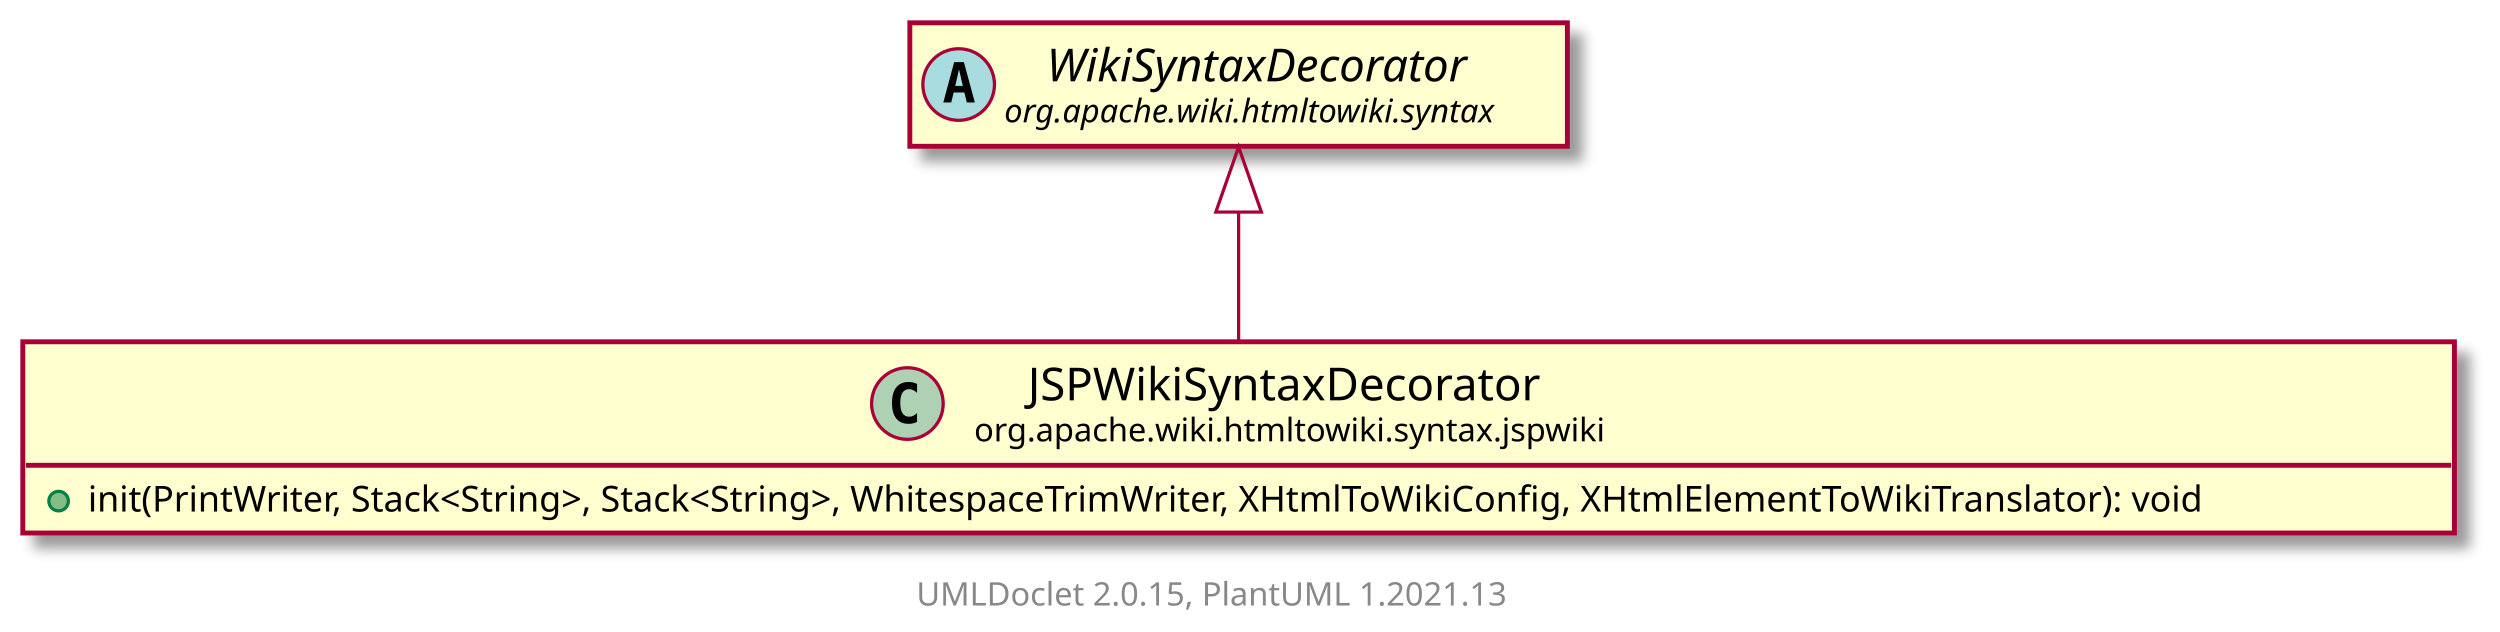
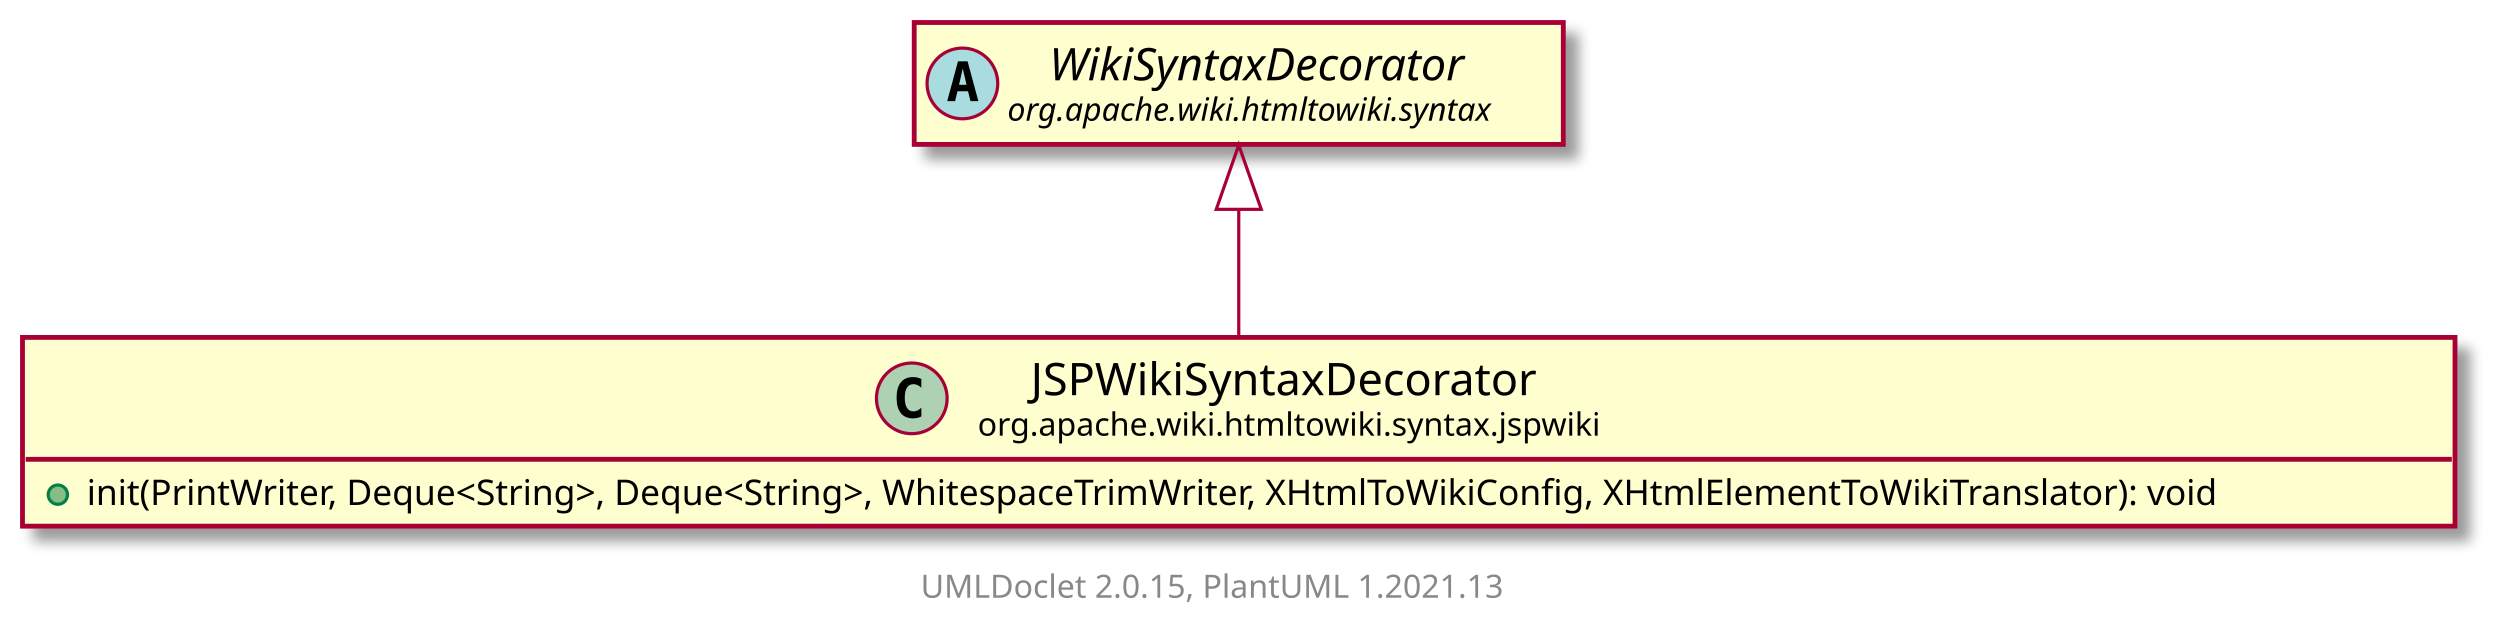
- <svg xmlns="http://www.w3.org/2000/svg" xmlns:xlink="http://www.w3.org/1999/xlink" contentScriptType="application/ecmascript" contentStyleType="text/css" height="194px" preserveAspectRatio="none" style="width:768px;height:194px;background:#FFFFFF;" version="1.1" viewBox="0 0 768 194" width="768px" zoomAndPan="magnify">
+ <svg xmlns="http://www.w3.org/2000/svg" xmlns:xlink="http://www.w3.org/1999/xlink" contentScriptType="application/ecmascript" contentStyleType="text/css" height="194px" preserveAspectRatio="none" style="width:778px;height:194px;background:#FFFFFF;" version="1.1" viewBox="0 0 778 194" width="778px" zoomAndPan="magnify">
  <defs>
-     <filter height="300%" id="f55i20uu0hc4a" width="300%" x="-1" y="-1">
+     <filter height="300%" id="flbes5t4fzr16" width="300%" x="-1" y="-1">
      <feGaussianBlur result="blurOut" stdDeviation="2.0" />
      <feColorMatrix in="blurOut" result="blurOut2" type="matrix" values="0 0 0 0 0 0 0 0 0 0 0 0 0 0 0 0 0 0 .4 0" />
      <feOffset dx="4.0" dy="4.0" in="blurOut2" result="blurOut3" />
      <feBlend in="SourceGraphic" in2="blurOut3" mode="normal" />
    </filter>
  </defs>
  <g>
    <a href="JSPWikiSyntaxDecorator.html" target="_top" title="JSPWikiSyntaxDecorator.html" xlink:actuate="onRequest" xlink:href="JSPWikiSyntaxDecorator.html" xlink:show="new" xlink:title="JSPWikiSyntaxDecorator.html" xlink:type="simple">
-       <rect codeLine="5" fill="#FEFECE" filter="url(#f55i20uu0hc4a)" height="58.742" id="org.apache.wiki.htmltowiki.syntax.jspwiki.JSPWikiSyntaxDecorator" style="stroke:#A80036;stroke-width:1.5;" width="747" x="7" y="105" />
-       <ellipse cx="278.75" cy="123.969" fill="#ADD1B2" rx="11" ry="11" style="stroke:#A80036;stroke-width:1.0;" />
-       <path d="M281.719,129.609 Q281.141,129.906 280.5,130.047 Q279.859,130.203 279.156,130.203 Q276.656,130.203 275.328,128.562 Q274.016,126.906 274.016,123.781 Q274.016,120.656 275.328,119 Q276.656,117.344 279.156,117.344 Q279.859,117.344 280.5,117.5 Q281.156,117.656 281.719,117.953 L281.719,120.672 Q281.094,120.094 280.5,119.828 Q279.906,119.547 279.281,119.547 Q277.938,119.547 277.25,120.625 Q276.562,121.688 276.562,123.781 Q276.562,125.875 277.25,126.953 Q277.938,128.016 279.281,128.016 Q279.906,128.016 280.5,127.75 Q281.094,127.469 281.719,126.891 L281.719,129.609 Z " fill="#000000" />
-       <text fill="#000000" font-family="sans-serif" font-size="14" lengthAdjust="spacing" textLength="162" x="315.75" y="122.995">JSPWikiSyntaxDecorator</text>
-       <text fill="#000000" font-family="sans-serif" font-size="10" lengthAdjust="spacing" textLength="195" x="299.25" y="135.579">org.apache.wiki.htmltowiki.syntax.jspwiki</text>
-       <line style="stroke:#A80036;stroke-width:1.5;" x1="8" x2="753" y1="142.938" y2="142.938" />
+       <rect codeLine="5" fill="#FEFECE" filter="url(#flbes5t4fzr16)" height="58.742" id="org.apache.wiki.htmltowiki.syntax.jspwiki.JSPWikiSyntaxDecorator" style="stroke:#A80036;stroke-width:1.5;" width="757" x="7" y="105" />
+       <ellipse cx="283.75" cy="123.969" fill="#ADD1B2" rx="11" ry="11" style="stroke:#A80036;stroke-width:1.0;" />
+       <path d="M286.719,129.609 Q286.141,129.906 285.5,130.047 Q284.859,130.203 284.156,130.203 Q281.656,130.203 280.328,128.562 Q279.016,126.906 279.016,123.781 Q279.016,120.656 280.328,119 Q281.656,117.344 284.156,117.344 Q284.859,117.344 285.5,117.5 Q286.156,117.656 286.719,117.953 L286.719,120.672 Q286.094,120.094 285.5,119.828 Q284.906,119.547 284.281,119.547 Q282.938,119.547 282.25,120.625 Q281.562,121.688 281.562,123.781 Q281.562,125.875 282.25,126.953 Q282.938,128.016 284.281,128.016 Q284.906,128.016 285.5,127.75 Q286.094,127.469 286.719,126.891 L286.719,129.609 Z " fill="#000000" />
+       <text fill="#000000" font-family="sans-serif" font-size="14" lengthAdjust="spacing" textLength="162" x="320.75" y="122.995">JSPWikiSyntaxDecorator</text>
+       <text fill="#000000" font-family="sans-serif" font-size="10" lengthAdjust="spacing" textLength="195" x="304.25" y="135.579">org.apache.wiki.htmltowiki.syntax.jspwiki</text>
+       <line style="stroke:#A80036;stroke-width:1.5;" x1="8" x2="763" y1="142.938" y2="142.938" />
      <ellipse cx="18" cy="153.938" fill="#84BE84" rx="3" ry="3" style="stroke:#038048;stroke-width:1.0;" />
-       <text fill="#000000" font-family="sans-serif" font-size="11" lengthAdjust="spacing" textLength="721" x="27" y="157.148">init(PrintWriter, Stack&lt;String&gt;, Stack&lt;String&gt;, WhitespaceTrimWriter, XHtmlToWikiConfig, XHtmlElementToWikiTranslator): void</text>
+       <text fill="#000000" font-family="sans-serif" font-size="11" lengthAdjust="spacing" textLength="731" x="27" y="157.148">init(PrintWriter, Deque&lt;String&gt;, Deque&lt;String&gt;, WhitespaceTrimWriter, XHtmlToWikiConfig, XHtmlElementToWikiTranslator): void</text>
    </a>
    <a href="../WikiSyntaxDecorator.html" target="_top" title="../WikiSyntaxDecorator.html" xlink:actuate="onRequest" xlink:href="../WikiSyntaxDecorator.html" xlink:show="new" xlink:title="../WikiSyntaxDecorator.html" xlink:type="simple">
-       <rect codeLine="9" fill="#FEFECE" filter="url(#f55i20uu0hc4a)" height="37.938" id="org.apache.wiki.htmltowiki.syntax.WikiSyntaxDecorator" style="stroke:#A80036;stroke-width:1.5;" width="202" x="279.5" y="7" />
-       <ellipse cx="294.5" cy="25.969" fill="#A9DCDF" rx="11" ry="11" style="stroke:#A80036;stroke-width:1.0;" />
-       <path d="M294.609,21.312 L293.453,26.391 L295.781,26.391 L294.609,21.312 Z M293.125,19.078 L296.109,19.078 L299.469,31.469 L297.016,31.469 L296.25,28.406 L292.969,28.406 L292.219,31.469 L289.781,31.469 L293.125,19.078 Z " fill="#000000" />
-       <text fill="#000000" font-family="sans-serif" font-size="14" font-style="italic" lengthAdjust="spacing" textLength="144" x="321.5" y="24.995">WikiSyntaxDecorator</text>
-       <text fill="#000000" font-family="sans-serif" font-size="10" font-style="italic" lengthAdjust="spacing" textLength="170" x="308.5" y="37.579">org.apache.wiki.htmltowiki.syntax</text>
+       <rect codeLine="9" fill="#FEFECE" filter="url(#flbes5t4fzr16)" height="37.938" id="org.apache.wiki.htmltowiki.syntax.WikiSyntaxDecorator" style="stroke:#A80036;stroke-width:1.5;" width="202" x="284.5" y="7" />
+       <ellipse cx="299.5" cy="25.969" fill="#A9DCDF" rx="11" ry="11" style="stroke:#A80036;stroke-width:1.0;" />
+       <path d="M299.609,21.312 L298.453,26.391 L300.781,26.391 L299.609,21.312 Z M298.125,19.078 L301.109,19.078 L304.469,31.469 L302.016,31.469 L301.25,28.406 L297.969,28.406 L297.219,31.469 L294.781,31.469 L298.125,19.078 Z " fill="#000000" />
+       <text fill="#000000" font-family="sans-serif" font-size="14" font-style="italic" lengthAdjust="spacing" textLength="144" x="326.5" y="24.995">WikiSyntaxDecorator</text>
+       <text fill="#000000" font-family="sans-serif" font-size="10" font-style="italic" lengthAdjust="spacing" textLength="170" x="313.5" y="37.579">org.apache.wiki.htmltowiki.syntax</text>
    </a>
-     <path codeLine="11" d="M380.5,65.353 C380.5,78.412 380.5,92.72 380.5,104.915 " fill="none" id="org.apache.wiki.htmltowiki.syntax.WikiSyntaxDecorator-backto-org.apache.wiki.htmltowiki.syntax.jspwiki.JSPWikiSyntaxDecorator" style="stroke:#A80036;stroke-width:1.0;" />
-     <polygon fill="none" points="373.5,65.148,380.5,45.148,387.5,65.148,373.5,65.148" style="stroke:#A80036;stroke-width:1.0;" />
-     <text fill="#888888" font-family="sans-serif" font-size="10" lengthAdjust="spacing" textLength="192" x="281.5" y="186.024">UMLDoclet 2.0.15, PlantUML 1.2021.13</text>
+     <path codeLine="11" d="M385.5,65.353 C385.5,78.412 385.5,92.72 385.5,104.915 " fill="none" id="org.apache.wiki.htmltowiki.syntax.WikiSyntaxDecorator-backto-org.apache.wiki.htmltowiki.syntax.jspwiki.JSPWikiSyntaxDecorator" style="stroke:#A80036;stroke-width:1.0;" />
+     <polygon fill="none" points="378.5,65.148,385.5,45.148,392.5,65.148,378.5,65.148" style="stroke:#A80036;stroke-width:1.0;" />
+     <text fill="#888888" font-family="sans-serif" font-size="10" lengthAdjust="spacing" textLength="192" x="286.5" y="186.024">UMLDoclet 2.0.15, PlantUML 1.2021.13</text>
  </g>
</svg>
